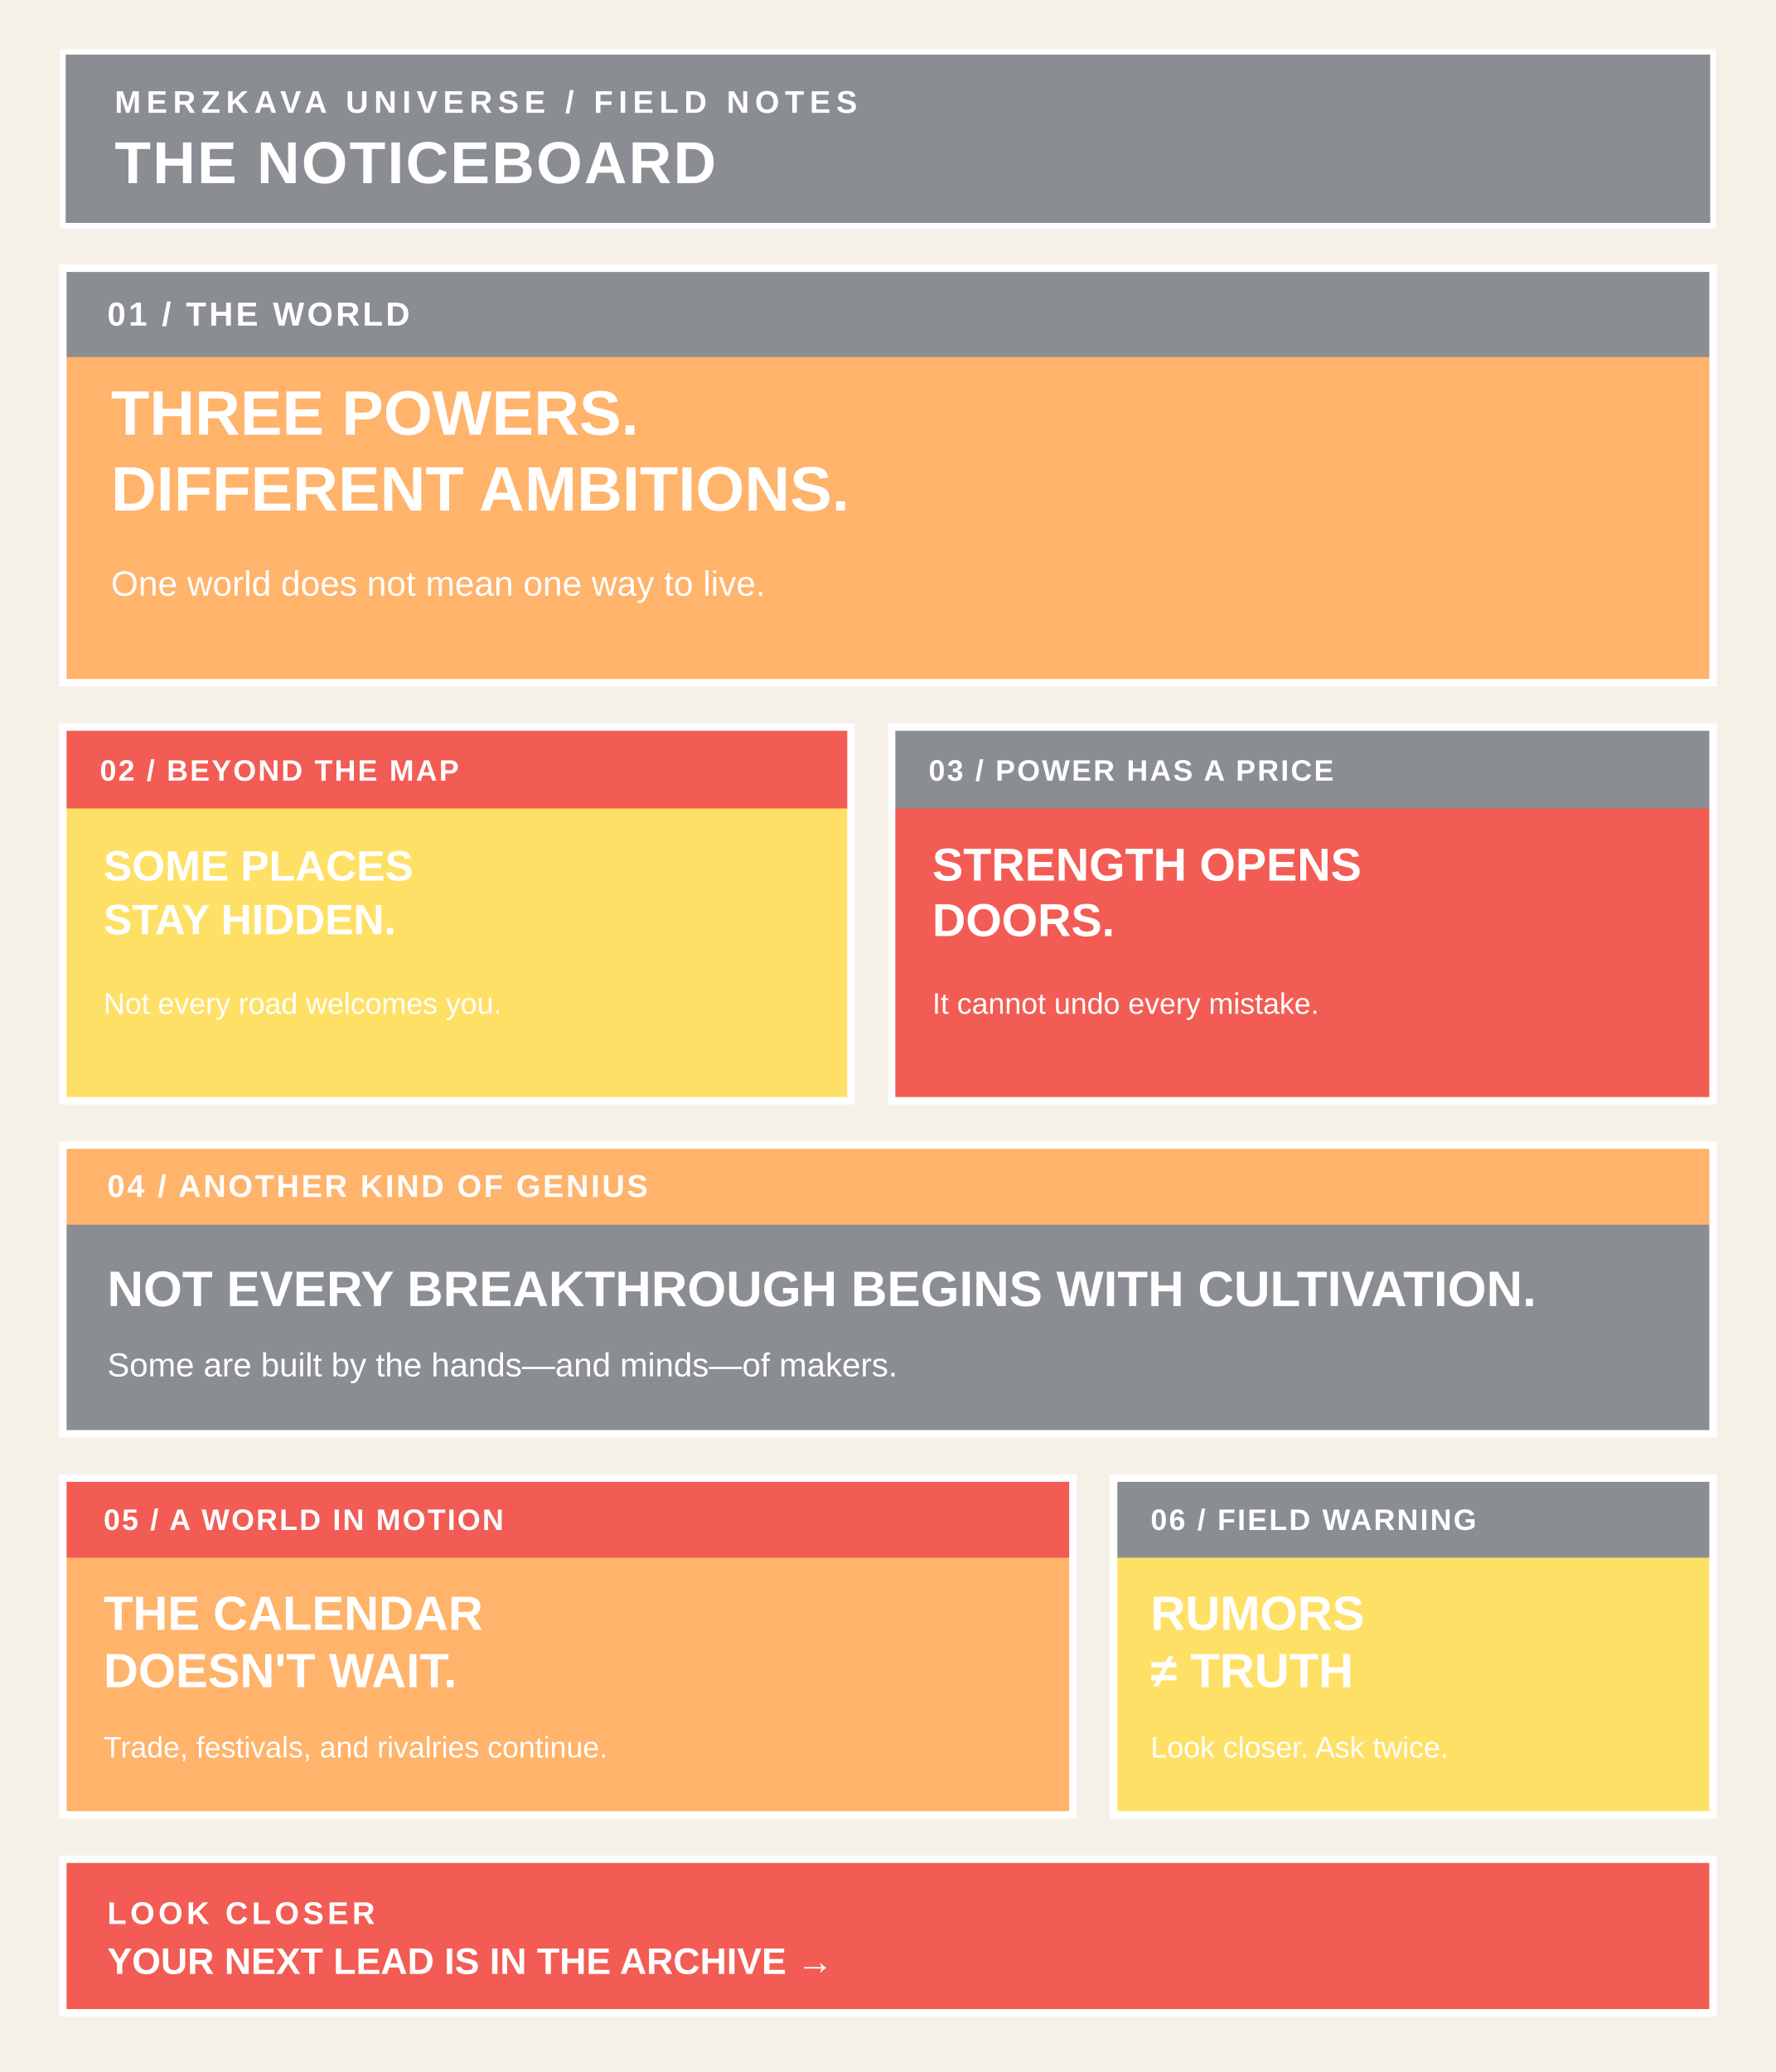
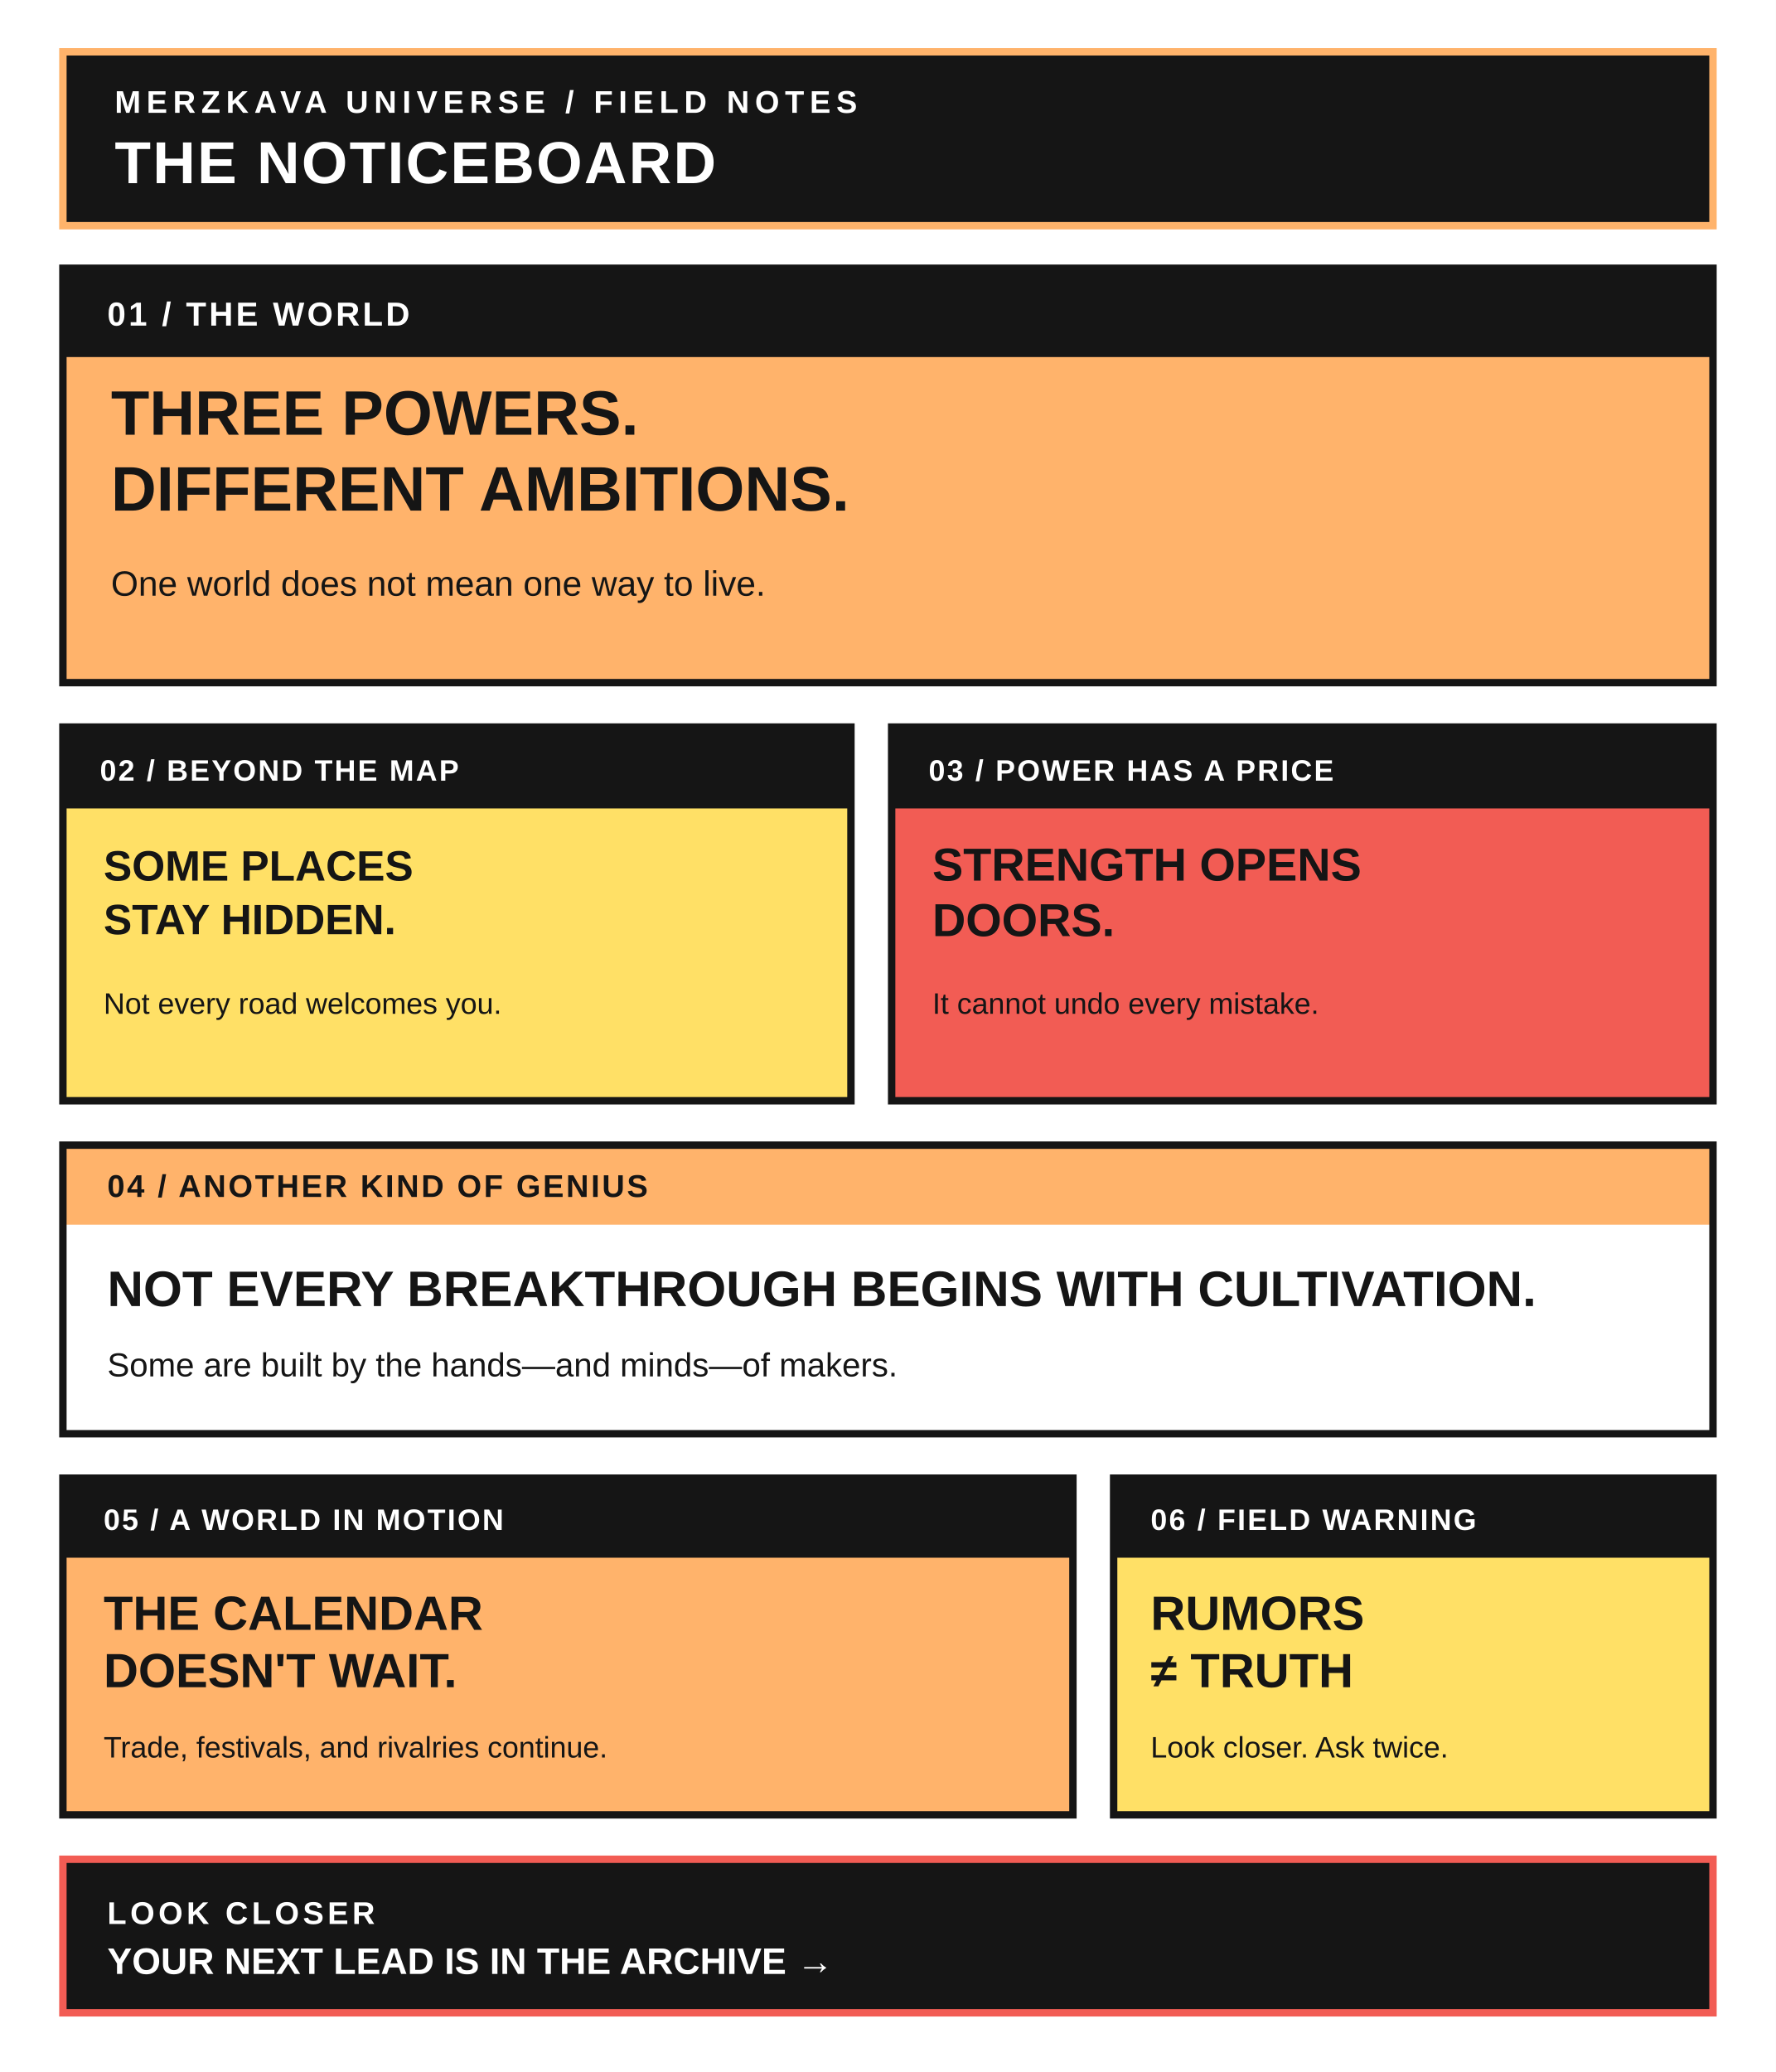
<svg xmlns="http://www.w3.org/2000/svg" width="960" height="1120" viewBox="0 0 960 1120" role="img" aria-labelledby="title desc">
-   <rect width="960" height="1120" fill="#F6F1E8" />
+   <rect width="960" height="1120" fill="#FFFFFF" />
  <g font-family="Arial, Helvetica, sans-serif">
-     <rect x="34" y="28" width="892" height="94" rx="3" fill="#8A8D91" />
-     <path d="M34 28H926V122H34Z" fill="none" stroke="#FFFFFF" stroke-width="3" />
+     <rect x="34" y="28" width="892" height="94" rx="3" fill="#151515" />
+     <path d="M34 28H926V122H34Z" fill="none" stroke="#FFB36B" stroke-width="4" />
    <text x="62" y="61" fill="#FFFFFF" font-size="17" font-weight="700" letter-spacing="3">MERZKAVA UNIVERSE / FIELD NOTES</text>
    <text x="62" y="99" fill="#FFFFFF" font-size="32" font-weight="900" letter-spacing="1">THE NOTICEBOARD</text>
    <rect x="34" y="145" width="892" height="224" rx="3" fill="#FFB36B" />
-     <rect x="34" y="145" width="892" height="48" fill="#8A8D91" />
-     <path d="M34 145H926V369H34Z" fill="none" stroke="#FFFFFF" stroke-width="4" />
+     <rect x="34" y="145" width="892" height="48" fill="#151515" />
+     <path d="M34 145H926V369H34Z" fill="none" stroke="#151515" stroke-width="4" />
    <text x="58" y="176" fill="#FFFFFF" font-size="18" font-weight="700" letter-spacing="1.5">01 / THE WORLD</text>
-     <text x="60" y="235" fill="#FFFFFF" font-size="34" font-weight="900">THREE POWERS.</text>
-     <text x="60" y="276" fill="#FFFFFF" font-size="34" font-weight="900">DIFFERENT AMBITIONS.</text>
-     <text x="60" y="322" fill="#FFFFFF" font-size="19">One world does not mean one way to live.</text>
+     <text x="60" y="235" fill="#151515" font-size="34" font-weight="900">THREE POWERS.</text>
+     <text x="60" y="276" fill="#151515" font-size="34" font-weight="900">DIFFERENT AMBITIONS.</text>
+     <text x="60" y="322" fill="#151515" font-size="19">One world does not mean one way to live.</text>
    <rect x="34" y="393" width="426" height="202" rx="3" fill="#FFE066" />
-     <rect x="34" y="393" width="426" height="44" fill="#F25C54" />
-     <path d="M34 393H460V595H34Z" fill="none" stroke="#FFFFFF" stroke-width="4" />
+     <rect x="34" y="393" width="426" height="44" fill="#151515" />
+     <path d="M34 393H460V595H34Z" fill="none" stroke="#151515" stroke-width="4" />
    <text x="54" y="422" fill="#FFFFFF" font-size="16" font-weight="800" letter-spacing="1">02 / BEYOND THE MAP</text>
-     <text x="56" y="476" fill="#FFFFFF" font-size="23" font-weight="900">SOME PLACES</text>
-     <text x="56" y="505" fill="#FFFFFF" font-size="23" font-weight="900">STAY HIDDEN.</text>
-     <text x="56" y="548" fill="#FFFFFF" font-size="16">Not every road welcomes you.</text>
+     <text x="56" y="476" fill="#151515" font-size="23" font-weight="900">SOME PLACES</text>
+     <text x="56" y="505" fill="#151515" font-size="23" font-weight="900">STAY HIDDEN.</text>
+     <text x="56" y="548" fill="#151515" font-size="16">Not every road welcomes you.</text>
    <rect x="482" y="393" width="444" height="202" rx="3" fill="#F25C54" />
-     <rect x="482" y="393" width="444" height="44" fill="#8A8D91" />
-     <path d="M482 393H926V595H482Z" fill="none" stroke="#FFFFFF" stroke-width="4" />
+     <rect x="482" y="393" width="444" height="44" fill="#151515" />
+     <path d="M482 393H926V595H482Z" fill="none" stroke="#151515" stroke-width="4" />
    <text x="502" y="422" fill="#FFFFFF" font-size="16" font-weight="800" letter-spacing="1">03 / POWER HAS A PRICE</text>
-     <text x="504" y="476" fill="#FFFFFF" font-size="25" font-weight="900">STRENGTH OPENS</text>
-     <text x="504" y="506" fill="#FFFFFF" font-size="25" font-weight="900">DOORS.</text>
-     <text x="504" y="548" fill="#FFFFFF" font-size="16">It cannot undo every mistake.</text>
-     <rect x="34" y="619" width="892" height="156" rx="3" fill="#8A8D91" />
+     <text x="504" y="476" fill="#151515" font-size="25" font-weight="900">STRENGTH OPENS</text>
+     <text x="504" y="506" fill="#151515" font-size="25" font-weight="900">DOORS.</text>
+     <text x="504" y="548" fill="#151515" font-size="16">It cannot undo every mistake.</text>
+     <rect x="34" y="619" width="892" height="156" rx="3" fill="#FFFFFF" />
    <rect x="34" y="619" width="892" height="43" fill="#FFB36B" />
-     <path d="M34 619H926V775H34Z" fill="none" stroke="#FFFFFF" stroke-width="4" />
-     <text x="58" y="647" fill="#FFFFFF" font-size="17" font-weight="800" letter-spacing="1.2">04 / ANOTHER KIND OF GENIUS</text>
-     <text x="58" y="706" fill="#FFFFFF" font-size="27" font-weight="900">NOT EVERY BREAKTHROUGH BEGINS WITH CULTIVATION.</text>
-     <text x="58" y="744" fill="#FFFFFF" font-size="18">Some are built by the hands—and minds—of makers.</text>
+     <path d="M34 619H926V775H34Z" fill="none" stroke="#151515" stroke-width="4" />
+     <text x="58" y="647" fill="#151515" font-size="17" font-weight="800" letter-spacing="1.2">04 / ANOTHER KIND OF GENIUS</text>
+     <text x="58" y="706" fill="#151515" font-size="27" font-weight="900">NOT EVERY BREAKTHROUGH BEGINS WITH CULTIVATION.</text>
+     <text x="58" y="744" fill="#151515" font-size="18">Some are built by the hands—and minds—of makers.</text>
    <rect x="34" y="799" width="546" height="182" rx="3" fill="#FFB36B" />
-     <rect x="34" y="799" width="546" height="43" fill="#F25C54" />
-     <path d="M34 799H580V981H34Z" fill="none" stroke="#FFFFFF" stroke-width="4" />
+     <rect x="34" y="799" width="546" height="43" fill="#151515" />
+     <path d="M34 799H580V981H34Z" fill="none" stroke="#151515" stroke-width="4" />
    <text x="56" y="827" fill="#FFFFFF" font-size="16" font-weight="800" letter-spacing="1">05 / A WORLD IN MOTION</text>
-     <text x="56" y="881" fill="#FFFFFF" font-size="26" font-weight="900">THE CALENDAR</text>
-     <text x="56" y="912" fill="#FFFFFF" font-size="26" font-weight="900">DOESN'T WAIT.</text>
-     <text x="56" y="950" fill="#FFFFFF" font-size="16">Trade, festivals, and rivalries continue.</text>
+     <text x="56" y="881" fill="#151515" font-size="26" font-weight="900">THE CALENDAR</text>
+     <text x="56" y="912" fill="#151515" font-size="26" font-weight="900">DOESN'T WAIT.</text>
+     <text x="56" y="950" fill="#151515" font-size="16">Trade, festivals, and rivalries continue.</text>
    <rect x="602" y="799" width="324" height="182" rx="3" fill="#FFE066" />
-     <rect x="602" y="799" width="324" height="43" fill="#8A8D91" />
-     <path d="M602 799H926V981H602Z" fill="none" stroke="#FFFFFF" stroke-width="4" />
+     <rect x="602" y="799" width="324" height="43" fill="#151515" />
+     <path d="M602 799H926V981H602Z" fill="none" stroke="#151515" stroke-width="4" />
    <text x="622" y="827" fill="#FFFFFF" font-size="16" font-weight="800" letter-spacing="1">06 / FIELD WARNING</text>
-     <text x="622" y="881" fill="#FFFFFF" font-size="26" font-weight="900">RUMORS</text>
-     <text x="622" y="912" fill="#FFFFFF" font-size="26" font-weight="900">≠ TRUTH</text>
-     <text x="622" y="950" fill="#FFFFFF" font-size="16">Look closer. Ask twice.</text>
-     <rect x="34" y="1005" width="892" height="83" rx="3" fill="#F25C54" />
-     <path d="M34 1005H926V1088H34Z" fill="none" stroke="#FFFFFF" stroke-width="4" />
+     <text x="622" y="881" fill="#151515" font-size="26" font-weight="900">RUMORS</text>
+     <text x="622" y="912" fill="#151515" font-size="26" font-weight="900">≠ TRUTH</text>
+     <text x="622" y="950" fill="#151515" font-size="16">Look closer. Ask twice.</text>
+     <rect x="34" y="1005" width="892" height="83" rx="3" fill="#151515" />
+     <path d="M34 1005H926V1088H34Z" fill="none" stroke="#F25C54" stroke-width="4" />
    <text x="58" y="1040" fill="#FFFFFF" font-size="17" font-weight="800" letter-spacing="2">LOOK CLOSER</text>
    <text x="58" y="1067" fill="#FFFFFF" font-size="20" font-weight="900">YOUR NEXT LEAD IS IN THE ARCHIVE →</text>
  </g>
</svg>
